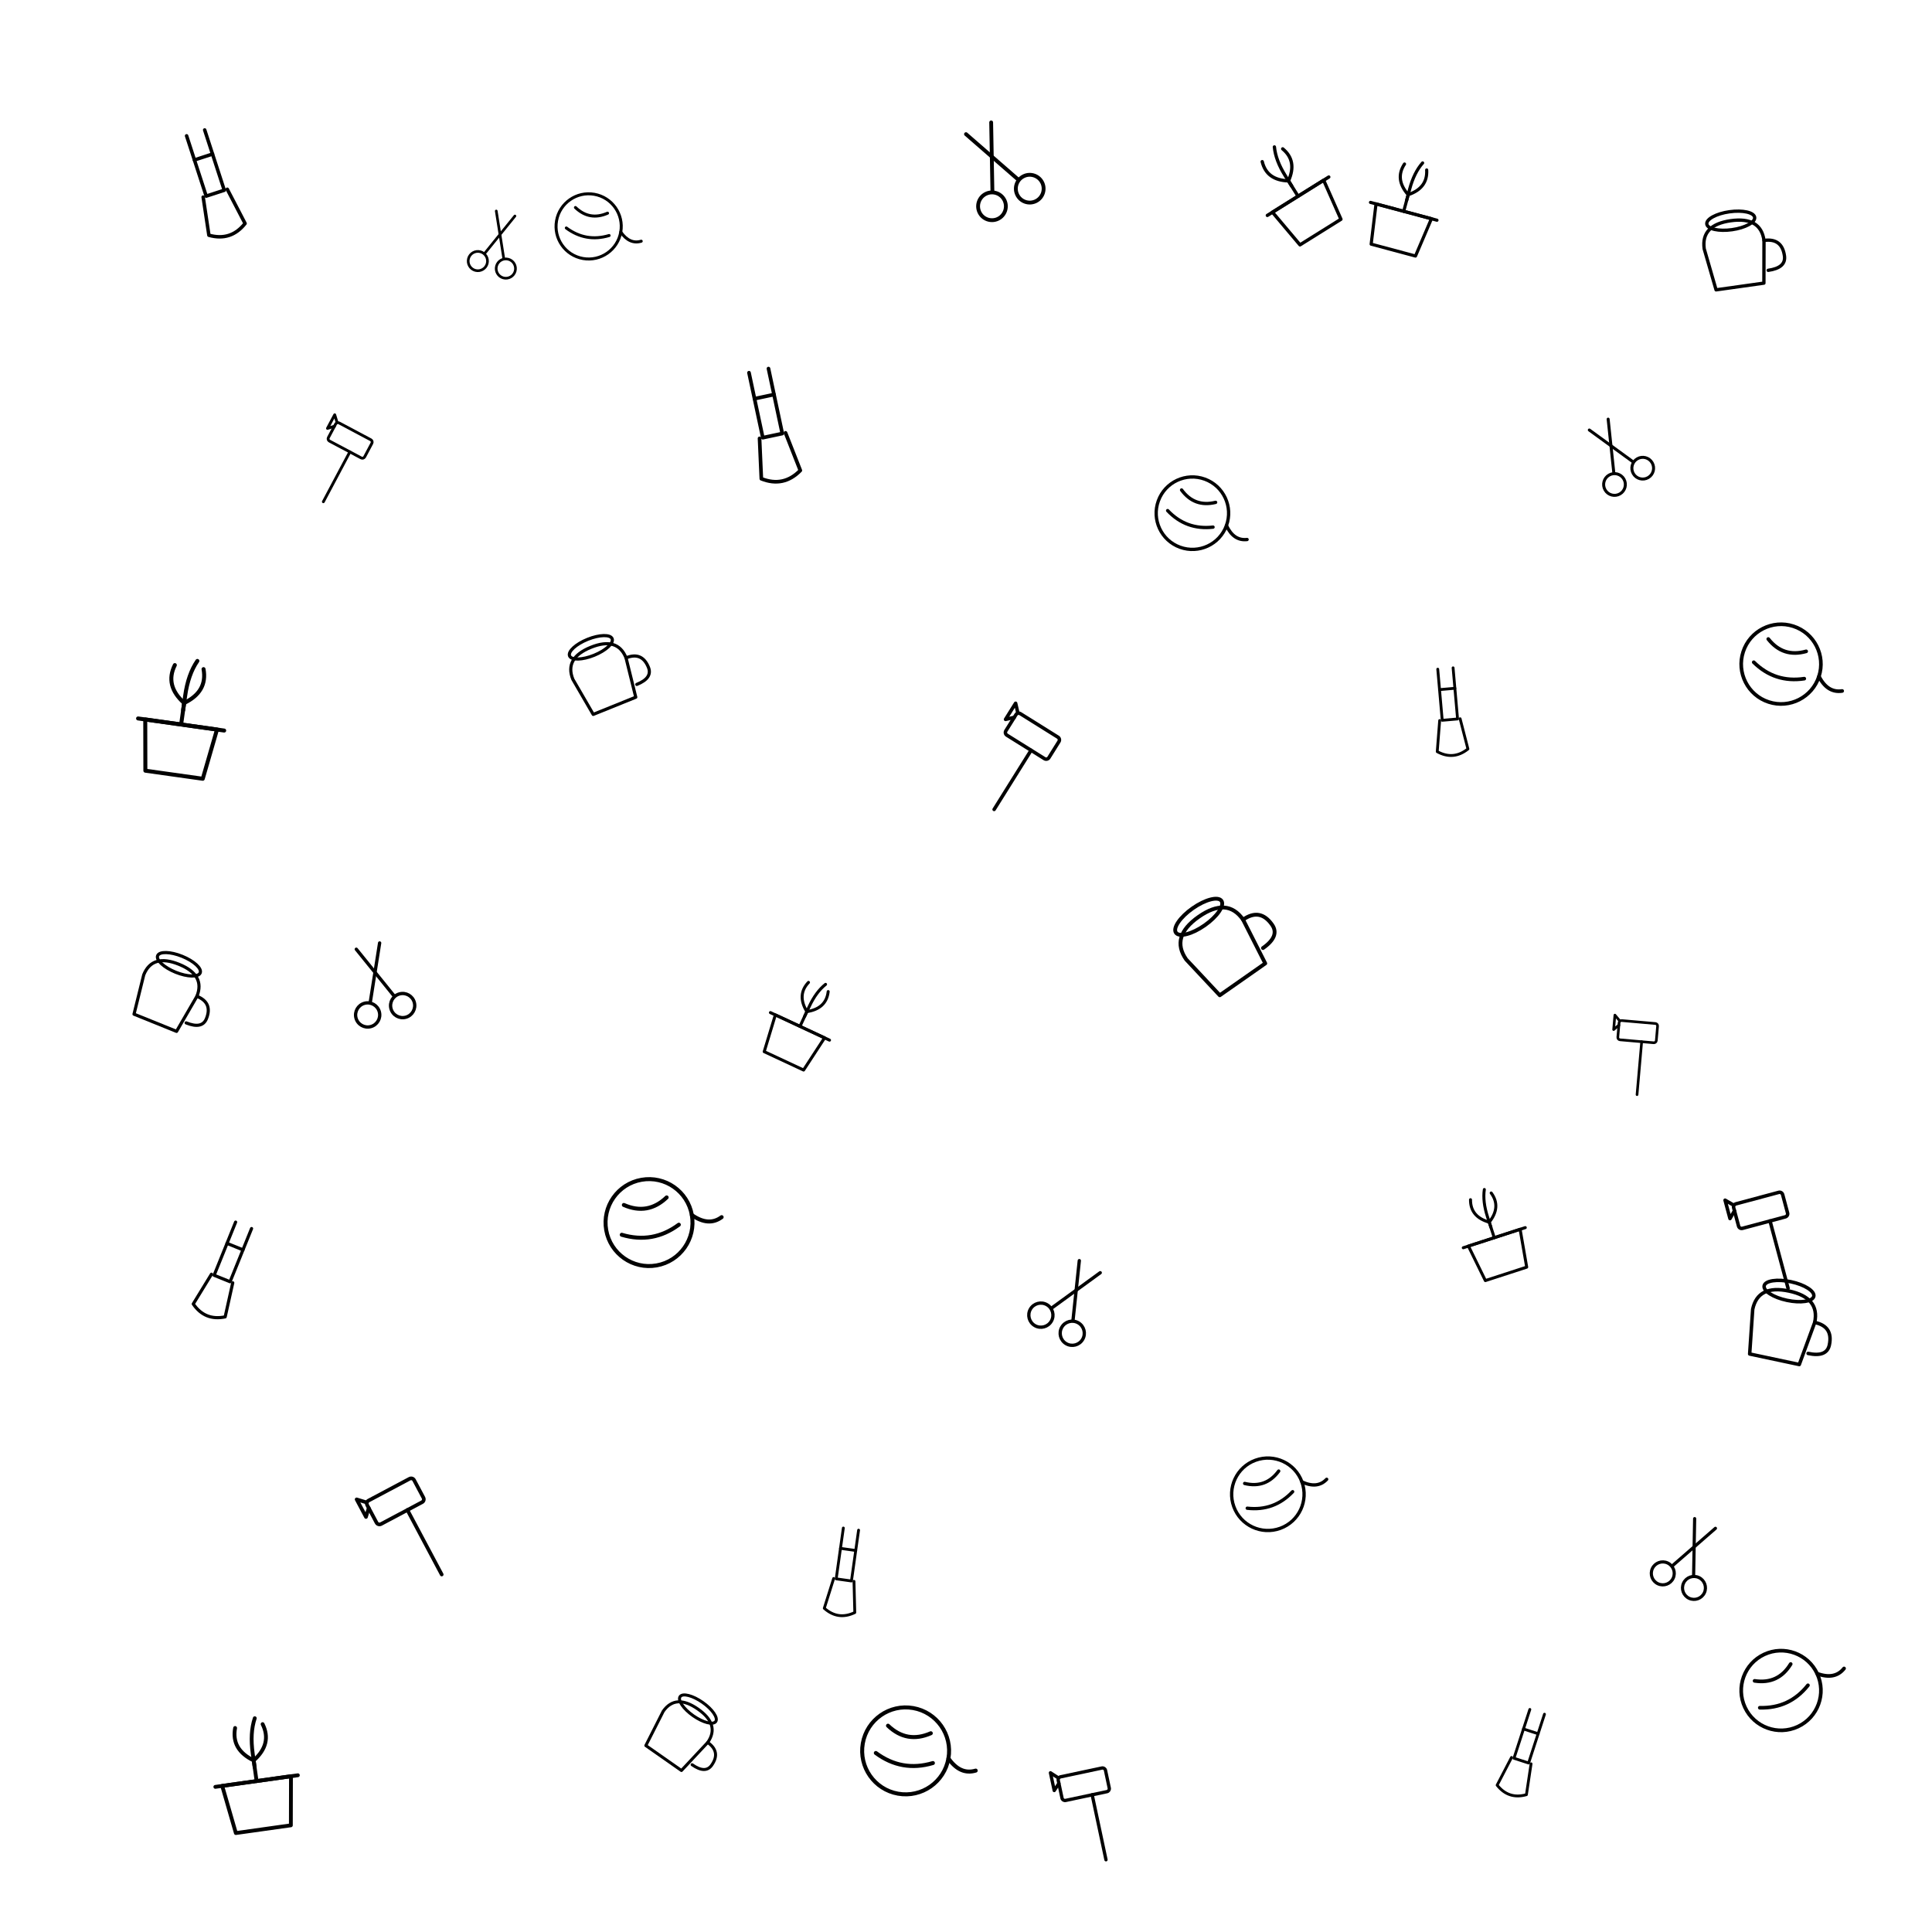
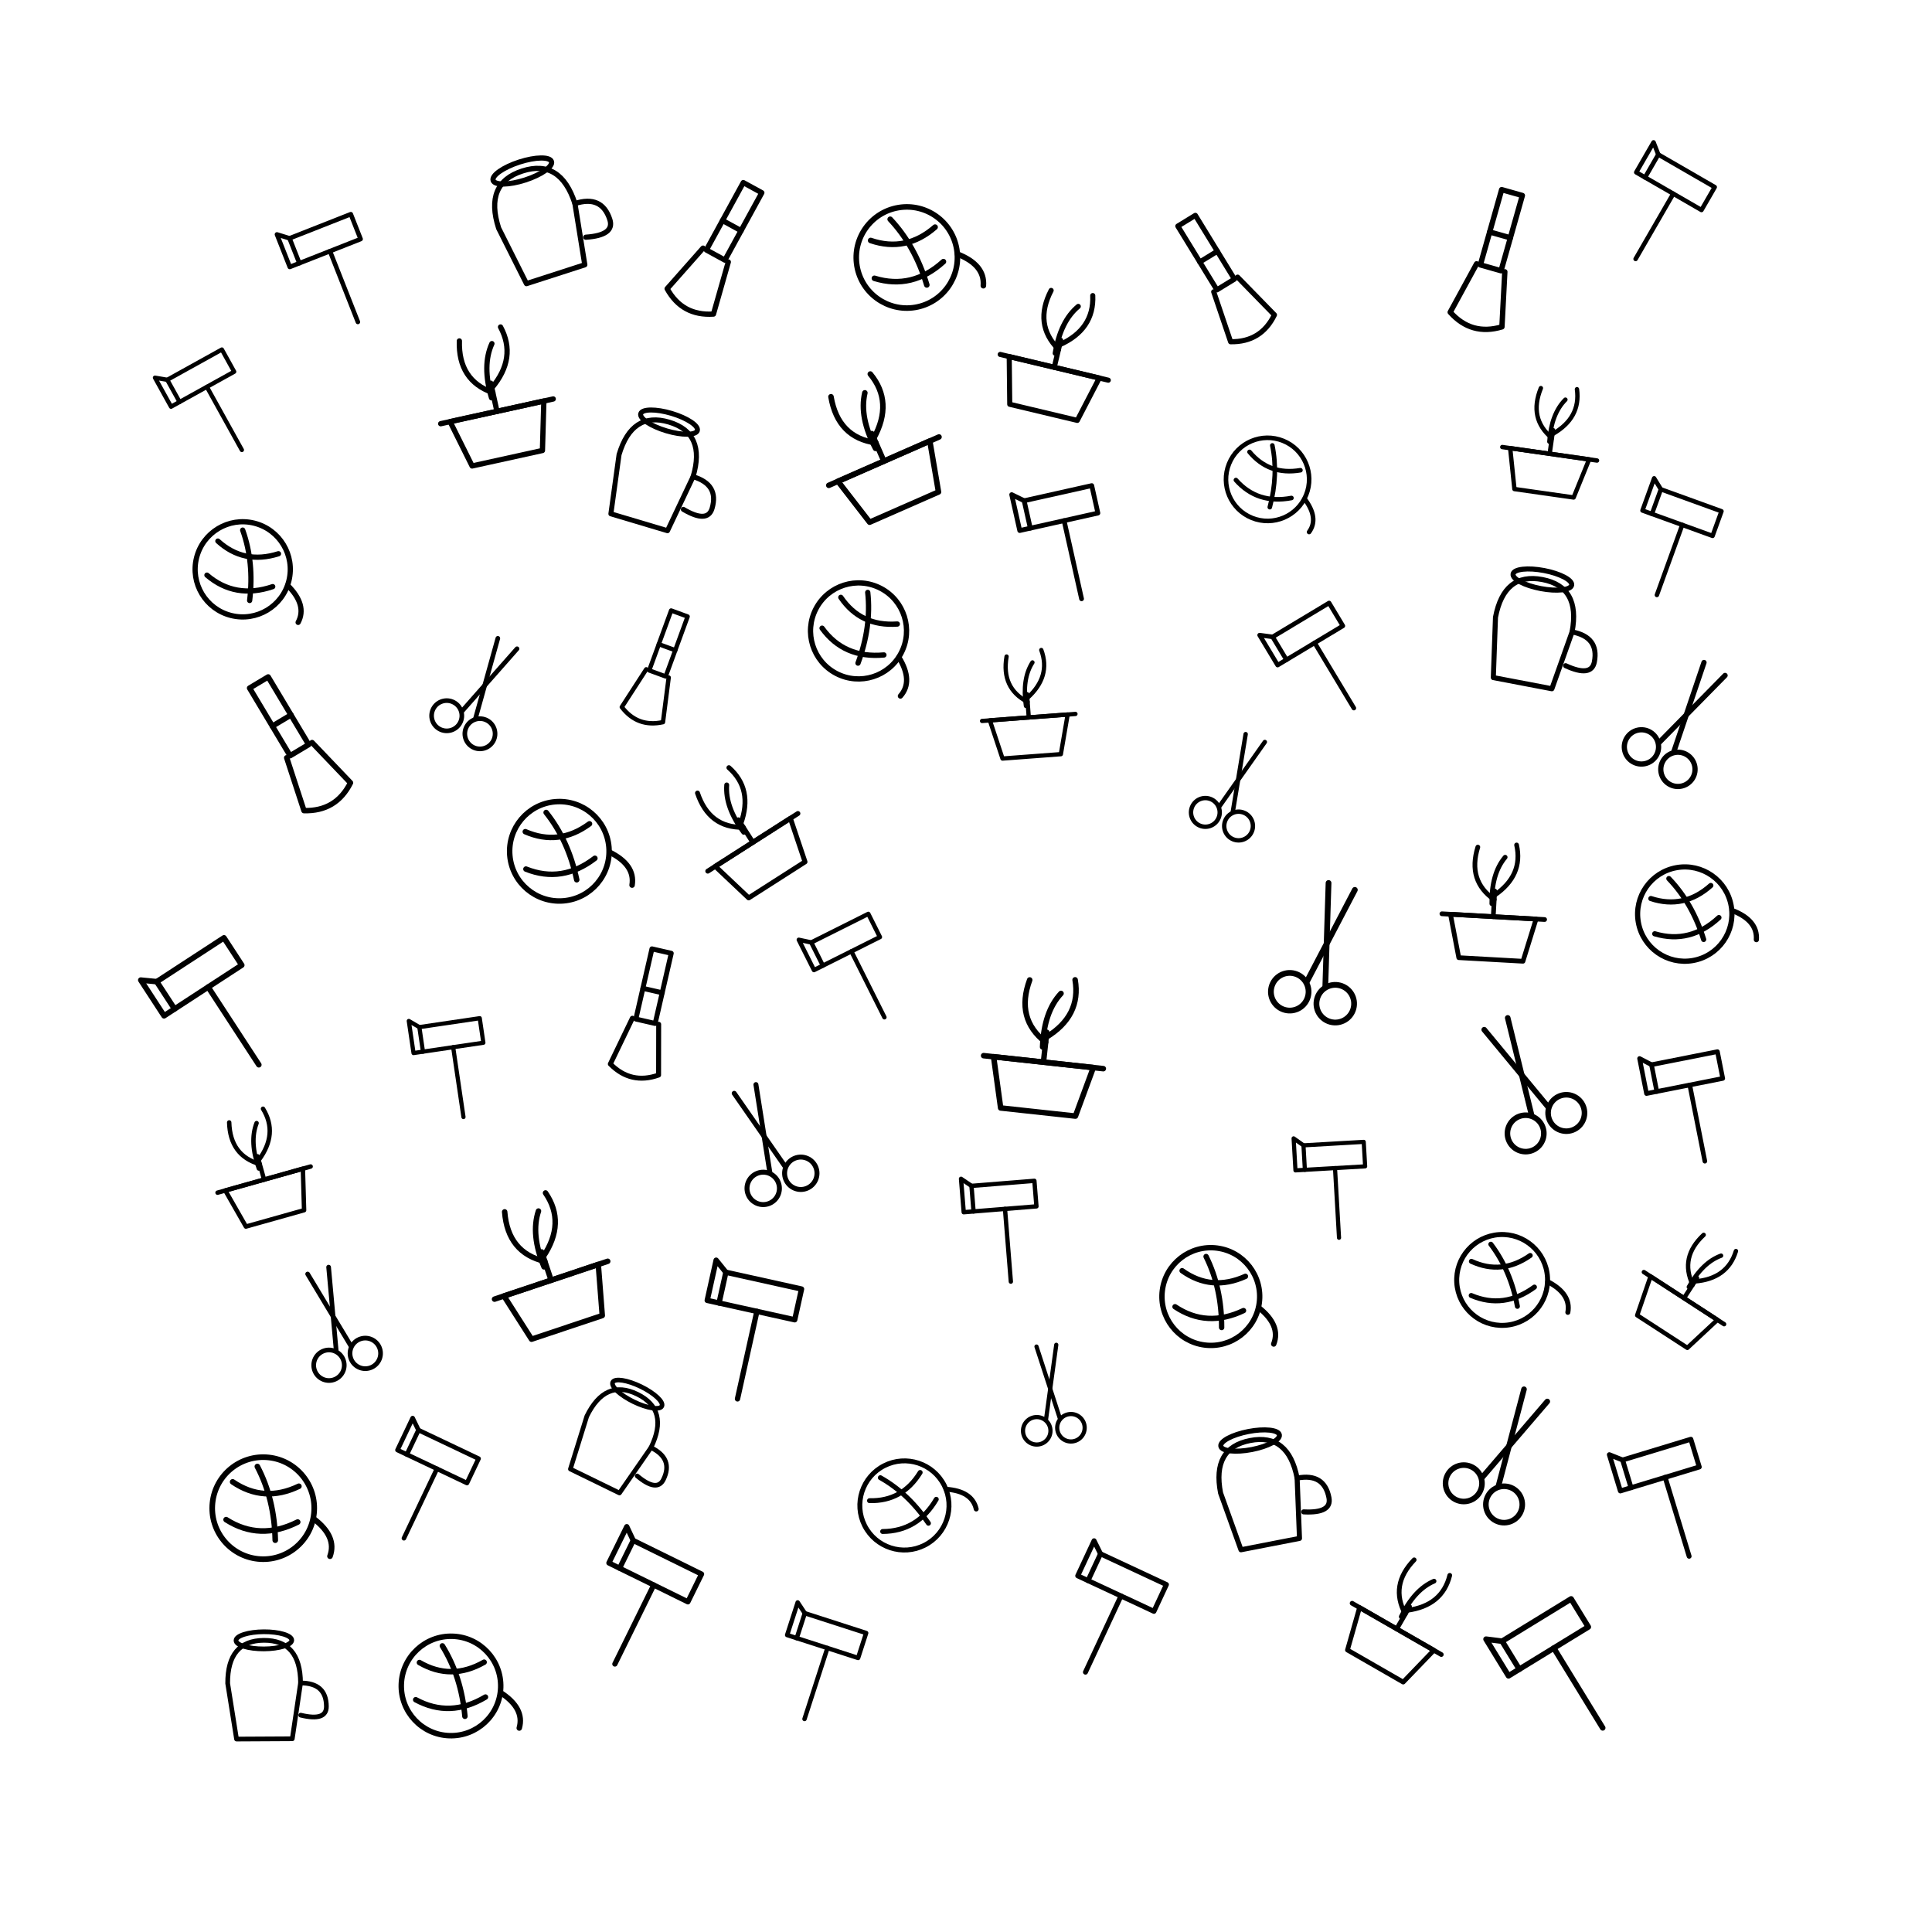
<svg xmlns="http://www.w3.org/2000/svg" width="640" height="640" viewBox="0 0 640 640">
  <defs>
-     <g id="pincel" stroke="#000" fill="none" stroke-width="1.1" stroke-linecap="round" stroke-linejoin="round">
-       <path d="M-3 -16 L-3 4 L3 4 L3 -16" />
-       <path d="M-4 4 L-6 16 Q0 20 6 16 L4 4" />
-       <line x1="-3" y1="-8" x2="3" y2="-8" />
+     <g id="pincel" stroke="#000" fill="none" stroke-width="1.1" stroke-linecap="round" stroke-linejoin="round" vector-effect="non-scaling-stroke">
+       <g transform="scale(1.42)">
+         <path d="M-2.2 -14 L-2.2 2 L2.2 2 L2.2 -14 Z" />
+         <path d="M-2.2 -5 L2.2 -5" />
+         <path d="M-3 2 L-5.5 13 Q0 16.5 5.5 13 L3 2" />
+       </g>
    </g>
-     <g id="ovillo" stroke="#000" fill="none" stroke-width="1.1" stroke-linecap="round" stroke-linejoin="round">
-       <circle cx="0" cy="0" r="12" />
-       <path d="M-6 -6 Q0 -2 6 -6" />
-       <path d="M-8 2 Q0 6 8 2" />
-       <path d="M12 0 Q16 4 20 2" />
+     <g id="ovillo" stroke="#000" fill="none" stroke-width="1.1" stroke-linecap="round" stroke-linejoin="round" vector-effect="non-scaling-stroke">
+       <g transform="scale(1.42)">
+         <circle cx="0" cy="0" r="10" />
+         <path d="M-6.5 -4.5 Q0 -1 6.5 -5" />
+         <path d="M-7 3 Q0 6.5 7 2" />
+         <path d="M-2 -8 Q2 -2 3 6" />
+         <path d="M10 1 Q15 4 14 8" />
+       </g>
    </g>
-     <g id="tijera" stroke="#000" fill="none" stroke-width="1.1" stroke-linecap="round" stroke-linejoin="round">
-       <circle cx="-6" cy="10" r="4" />
-       <circle cx="6" cy="10" r="4" />
-       <path d="M-4 6 L4 -12" />
-       <path d="M4 6 L-4 -12" />
+     <g id="tijera" stroke="#000" fill="none" stroke-width="1.1" stroke-linecap="round" stroke-linejoin="round" vector-effect="non-scaling-stroke">
+       <g transform="scale(1.42)">
+         <circle cx="-4.5" cy="8" r="3.6" />
+         <circle cx="4.5" cy="8" r="3.6" />
+         <path d="M-1.8 5.2 L2.6 -14" />
+         <path d="M1.8 5.2 L-2.6 -14" />
+       </g>
    </g>
-     <g id="maceta" stroke="#000" fill="none" stroke-width="1.1" stroke-linecap="round" stroke-linejoin="round">
-       <path d="M-10 0 L-8 14 L8 14 L10 0 Z" />
-       <line x1="-12" y1="0" x2="12" y2="0" />
-       <path d="M0 0 L0 -6 Q-6 -10 -4 -16" />
-       <path d="M0 -6 Q6 -10 4 -16" />
-       <path d="M0 -4 L0 -8 Q0 -14 2 -18" />
+     <g id="maceta" stroke="#000" fill="none" stroke-width="1.1" stroke-linecap="round" stroke-linejoin="round" vector-effect="non-scaling-stroke">
+       <g transform="scale(1.42)">
+         <path d="M-10 3 L-7.5 13 L7.5 13 L10 3 Z" />
+         <path d="M-12 3 L12 3" />
+         <path d="M0 3 L0 -3" />
+         <path d="M0 -1 Q-6.5 -5 -4.5 -13" />
+         <path d="M0 -2 Q6.5 -7 4.5 -14" />
+         <path d="M-0.5 0 Q-1 -7 2 -11" />
+       </g>
    </g>
-     <g id="ceramica" stroke="#000" fill="none" stroke-width="1.1" stroke-linecap="round" stroke-linejoin="round">
-       <path d="M-8 10 L-10 -4 Q-10 -12 0 -12 Q10 -12 10 -4 L8 10 Z" />
-       <path d="M10 -4 Q16 -4 16 2 Q16 6 10 6" />
-       <ellipse cx="0" cy="-12" rx="8" ry="3" />
+     <g id="ceramica" stroke="#000" fill="none" stroke-width="1.1" stroke-linecap="round" stroke-linejoin="round" vector-effect="non-scaling-stroke">
+       <g transform="scale(1.42)">
+         <path d="M-6.5 12 L-8.5 -1 Q-8.5 -11 0 -11 Q8.5 -11 8.5 -1 L6.5 12 Z" />
+         <path d="M8.5 -1 Q14.5 -1 14.5 4.5 Q14.5 8 8.5 6.5" />
+         <ellipse cx="0" cy="-11" rx="6.5" ry="2" />
+       </g>
    </g>
-     <g id="martillo" stroke="#000" fill="none" stroke-width="1.1" stroke-linecap="round" stroke-linejoin="round">
-       <rect x="-12" y="-14" width="16" height="8" rx="1" />
-       <line x1="-2" y1="-6" x2="-2" y2="16" />
-       <path d="M-12 -14 L-14 -16 L-14 -10 L-12 -12" />
+     <g id="martillo" stroke="#000" fill="none" stroke-width="1.1" stroke-linecap="round" stroke-linejoin="round" vector-effect="non-scaling-stroke">
+       <g transform="scale(1.42)">
+         <path d="M-13 -11 L3 -11 L3 -4.5 L-13 -4.5 Z" />
+         <path d="M-13 -11 L-15.5 -13 L-15.5 -4.5 L-13 -4.5" />
+         <path d="M-5 -4.5 L-5 14" />
+       </g>
    </g>
  </defs>
-   <use href="#pincel" transform="translate(70, 60) rotate(-18) scale(1.05)" />
-   <use href="#ovillo" transform="translate(195, 75) rotate(10) scale(0.9)" />
-   <use href="#tijera" transform="translate(330, 55) rotate(-25) scale(1.15)" />
-   <use href="#maceta" transform="translate(465, 70) rotate(15) scale(0.95)" />
-   <use href="#ceramica" transform="translate(575, 85) rotate(-8) scale(1.0)" />
-   <use href="#martillo" transform="translate(115, 155) rotate(28) scale(0.85)" />
-   <use href="#pincel" transform="translate(255, 140) rotate(-12) scale(1.1)" />
-   <use href="#ovillo" transform="translate(395, 170) rotate(20) scale(1.0)" />
-   <use href="#tijera" transform="translate(535, 150) rotate(-30) scale(0.9)" />
-   <use href="#maceta" transform="translate(60, 240) rotate(8) scale(1.2)" />
-   <use href="#ceramica" transform="translate(200, 225) rotate(-22) scale(0.95)" />
-   <use href="#martillo" transform="translate(340, 255) rotate(32) scale(1.05)" />
-   <use href="#pincel" transform="translate(480, 235) rotate(-5) scale(0.85)" />
-   <use href="#ovillo" transform="translate(590, 220) rotate(18) scale(1.1)" />
-   <use href="#tijera" transform="translate(125, 325) rotate(-15) scale(1.0)" />
-   <use href="#maceta" transform="translate(265, 340) rotate(25) scale(0.9)" />
-   <use href="#ceramica" transform="translate(405, 315) rotate(-35) scale(1.15)" />
-   <use href="#martillo" transform="translate(545, 350) rotate(5) scale(0.8)" />
-   <use href="#pincel" transform="translate(75, 420) rotate(22) scale(0.95)" />
-   <use href="#ovillo" transform="translate(215, 405) rotate(-10) scale(1.2)" />
-   <use href="#tijera" transform="translate(355, 430) rotate(30) scale(1.0)" />
-   <use href="#maceta" transform="translate(495, 410) rotate(-18) scale(0.9)" />
-   <use href="#ceramica" transform="translate(590, 440) rotate(12) scale(1.05)" />
-   <use href="#martillo" transform="translate(140, 505) rotate(-28) scale(1.1)" />
-   <use href="#pincel" transform="translate(280, 520) rotate(8) scale(0.85)" />
-   <use href="#ovillo" transform="translate(420, 495) rotate(-20) scale(1.0)" />
-   <use href="#tijera" transform="translate(560, 515) rotate(25) scale(0.95)" />
-   <use href="#maceta" transform="translate(85, 590) rotate(-8) scale(1.15)" />
-   <use href="#ceramica" transform="translate(225, 575) rotate(35) scale(0.9)" />
-   <use href="#martillo" transform="translate(365, 600) rotate(-12) scale(1.0)" />
-   <use href="#pincel" transform="translate(505, 580) rotate(18) scale(0.85)" />
-   <use href="#ovillo" transform="translate(590, 560) rotate(-25) scale(1.1)" />
-   <use href="#tijera" transform="translate(165, 80) rotate(15) scale(0.8)" />
-   <use href="#maceta" transform="translate(430, 65) rotate(-32) scale(1.0)" />
-   <use href="#ceramica" transform="translate(55, 330) rotate(22) scale(0.95)" />
-   <use href="#martillo" transform="translate(590, 410) rotate(-15) scale(1.05)" />
-   <use href="#ovillo" transform="translate(300, 580) rotate(10) scale(1.2)" />
+   <use href="#ovillo" transform="translate(299.6 498.7) rotate(-26.9) scale(1.04)" />
+   <use href="#martillo" transform="translate(257.0 443.2) rotate(12.5) scale(1.13)" />
+   <use href="#tijera" transform="translate(556.4 240.4) rotate(31.6) scale(1.11)" />
+   <use href="#martillo" transform="translate(375.3 538.0) rotate(25.0) scale(1.06)" />
+   <use href="#ceramica" transform="translate(507.8 208.4) rotate(10.8) scale(1.07)" />
+   <use href="#tijera" transform="translate(348.2 463.4) rotate(-5.1) scale(0.89)" />
+   <use href="#ceramica" transform="translate(204.4 475.6) rotate(26.0) scale(0.98)" />
+   <use href="#martillo" transform="translate(339.9 405.8) rotate(-4.6) scale(0.92)" />
+   <use href="#ovillo" transform="translate(401.1 429.5) rotate(7.3) scale(1.14)" />
+   <use href="#martillo" transform="translate(444.5 214.7) rotate(-31.0) scale(0.96)" />
+   <use href="#ovillo" transform="translate(419.9 158.8) rotate(22.0) scale(0.97)" />
+   <use href="#martillo" transform="translate(148.3 495.1) rotate(25.4) scale(0.97)" />
+   <use href="#maceta" transform="translate(513.9 146.4) rotate(8.1) scale(0.93)" />
+   <use href="#ovillo" transform="translate(87.2 499.6) rotate(6.0) scale(1.19)" />
+   <use href="#martillo" transform="translate(220.5 534.9) rotate(26.2) scale(1.11)" />
+   <use href="#ceramica" transform="translate(417.3 493.6) rotate(-11.0) scale(1.07)" />
+   <use href="#tijera" transform="translate(111.5 439.6) rotate(-18.1) scale(0.99)" />
+   <use href="#maceta" transform="translate(464.8 535.9) rotate(29.9) scale(1.00)" />
+   <use href="#ovillo" transform="translate(558.1 302.8) rotate(-10.1) scale(1.10)" />
+   <use href="#martillo" transform="translate(448.8 392.2) rotate(-3.3) scale(0.88)" />
+   <use href="#tijera" transform="translate(497.8 483.0) rotate(27.7) scale(1.18)" />
+   <use href="#martillo" transform="translate(360.9 177.2) rotate(-12.6) scale(1.01)" />
+   <use href="#martillo" transform="translate(561.5 181.8) rotate(19.9) scale(0.94)" />
+   <use href="#maceta" transform="translate(346.2 346.9) rotate(6.2) scale(1.17)" />
+   <use href="#maceta" transform="translate(181.0 419.4) rotate(-18.5) scale(1.16)" />
+   <use href="#maceta" transform="translate(494.9 299.4) rotate(3.2) scale(1.00)" />
+   <use href="#tijera" transform="translate(254.6 380.1) rotate(-21.9) scale(1.05)" />
+   <use href="#maceta" transform="translate(350.3 117.2) rotate(13.4) scale(1.08)" />
+   <use href="#martillo" transform="translate(278.6 553.7) rotate(17.9) scale(0.94)" />
+   <use href="#ovillo" transform="translate(149.4 558.5) rotate(1.9) scale(1.16)" />
+   <use href="#pincel" transform="translate(494.7 85.6) rotate(15.8) scale(1.14)" />
+   <use href="#tijera" transform="translate(408.8 261.6) rotate(22.3) scale(0.93)" />
+   <use href="#ceramica" transform="translate(87.5 559.0) rotate(-0.3) scale(1.00)" />
+   <use href="#pincel" transform="translate(214.5 335.4) rotate(12.9) scale(1.05)" />
+   <use href="#tijera" transform="translate(438.3 317.1) rotate(14.7) scale(1.22)" />
+   <use href="#maceta" transform="translate(340.5 233.8) rotate(-4.3) scale(0.91)" />
+   <use href="#martillo" transform="translate(290.6 317.5) rotate(-26.6) scale(0.93)" />
+   <use href="#martillo" transform="translate(560.6 493.6) rotate(-16.9) scale(1.04)" />
+   <use href="#martillo" transform="translate(557.1 72.8) rotate(30.0) scale(0.95)" />
+   <use href="#ovillo" transform="translate(185.3 282.0) rotate(-4.8) scale(1.16)" />
+   <use href="#martillo" transform="translate(157.2 351.6) rotate(-8.4) scale(0.89)" />
+   <use href="#maceta" transform="translate(247.0 275.3) rotate(-32.6) scale(1.04)" />
+   <use href="#tijera" transform="translate(506.1 360.1) rotate(-26.7) scale(1.18)" />
+   <use href="#ovillo" transform="translate(300.4 85.3) rotate(-9.5) scale(1.18)" />
+   <use href="#maceta" transform="translate(86.4 386.9) rotate(-15.7) scale(0.94)" />
+   <use href="#maceta" transform="translate(290.8 148.2) rotate(-23.7) scale(1.17)" />
+   <use href="#ovillo" transform="translate(497.6 424.0) rotate(-3.5) scale(1.06)" />
+   <use href="#ovillo" transform="translate(284.4 209.0) rotate(27.5) scale(1.12)" />
+   <use href="#martillo" transform="translate(567.8 364.2) rotate(-11.2) scale(0.98)" />
+   <use href="#pincel" transform="translate(218.7 220.6) rotate(20.1) scale(0.93)" />
+   <use href="#ceramica" transform="translate(216.9 155.7) rotate(16.6) scale(1.06)" />
+   <use href="#martillo" transform="translate(525.8 548.0) rotate(-31.5) scale(1.18)" />
+   <use href="#maceta" transform="translate(560.0 426.7) rotate(33.0) scale(0.93)" />
+   <use href="#tijera" transform="translate(158.8 230.3) rotate(28.5) scale(0.98)" />
+   <use href="#pincel" transform="translate(238.6 81.7) rotate(28.7) scale(1.12)" />
+   <use href="#pincel" transform="translate(404.4 91.6) rotate(-31.5) scale(1.09)" />
+   <use href="#martillo" transform="translate(80.0 328.7) rotate(-33.1) scale(1.17)" />
+   <use href="#maceta" transform="translate(163.6 131.6) rotate(-12.4) scale(1.12)" />
+   <use href="#pincel" transform="translate(97.5 245.7) rotate(-30.9) scale(1.15)" />
+   <use href="#ovillo" transform="translate(80.4 188.6) rotate(14.0) scale(1.11)" />
+   <use href="#ceramica" transform="translate(178.3 73.0) rotate(-17.9) scale(1.10)" />
+   <use href="#martillo" transform="translate(117.9 86.4) rotate(-21.5) scale(0.96)" />
+   <use href="#martillo" transform="translate(77.0 130.1) rotate(-29.0) scale(0.91)" />
</svg>
